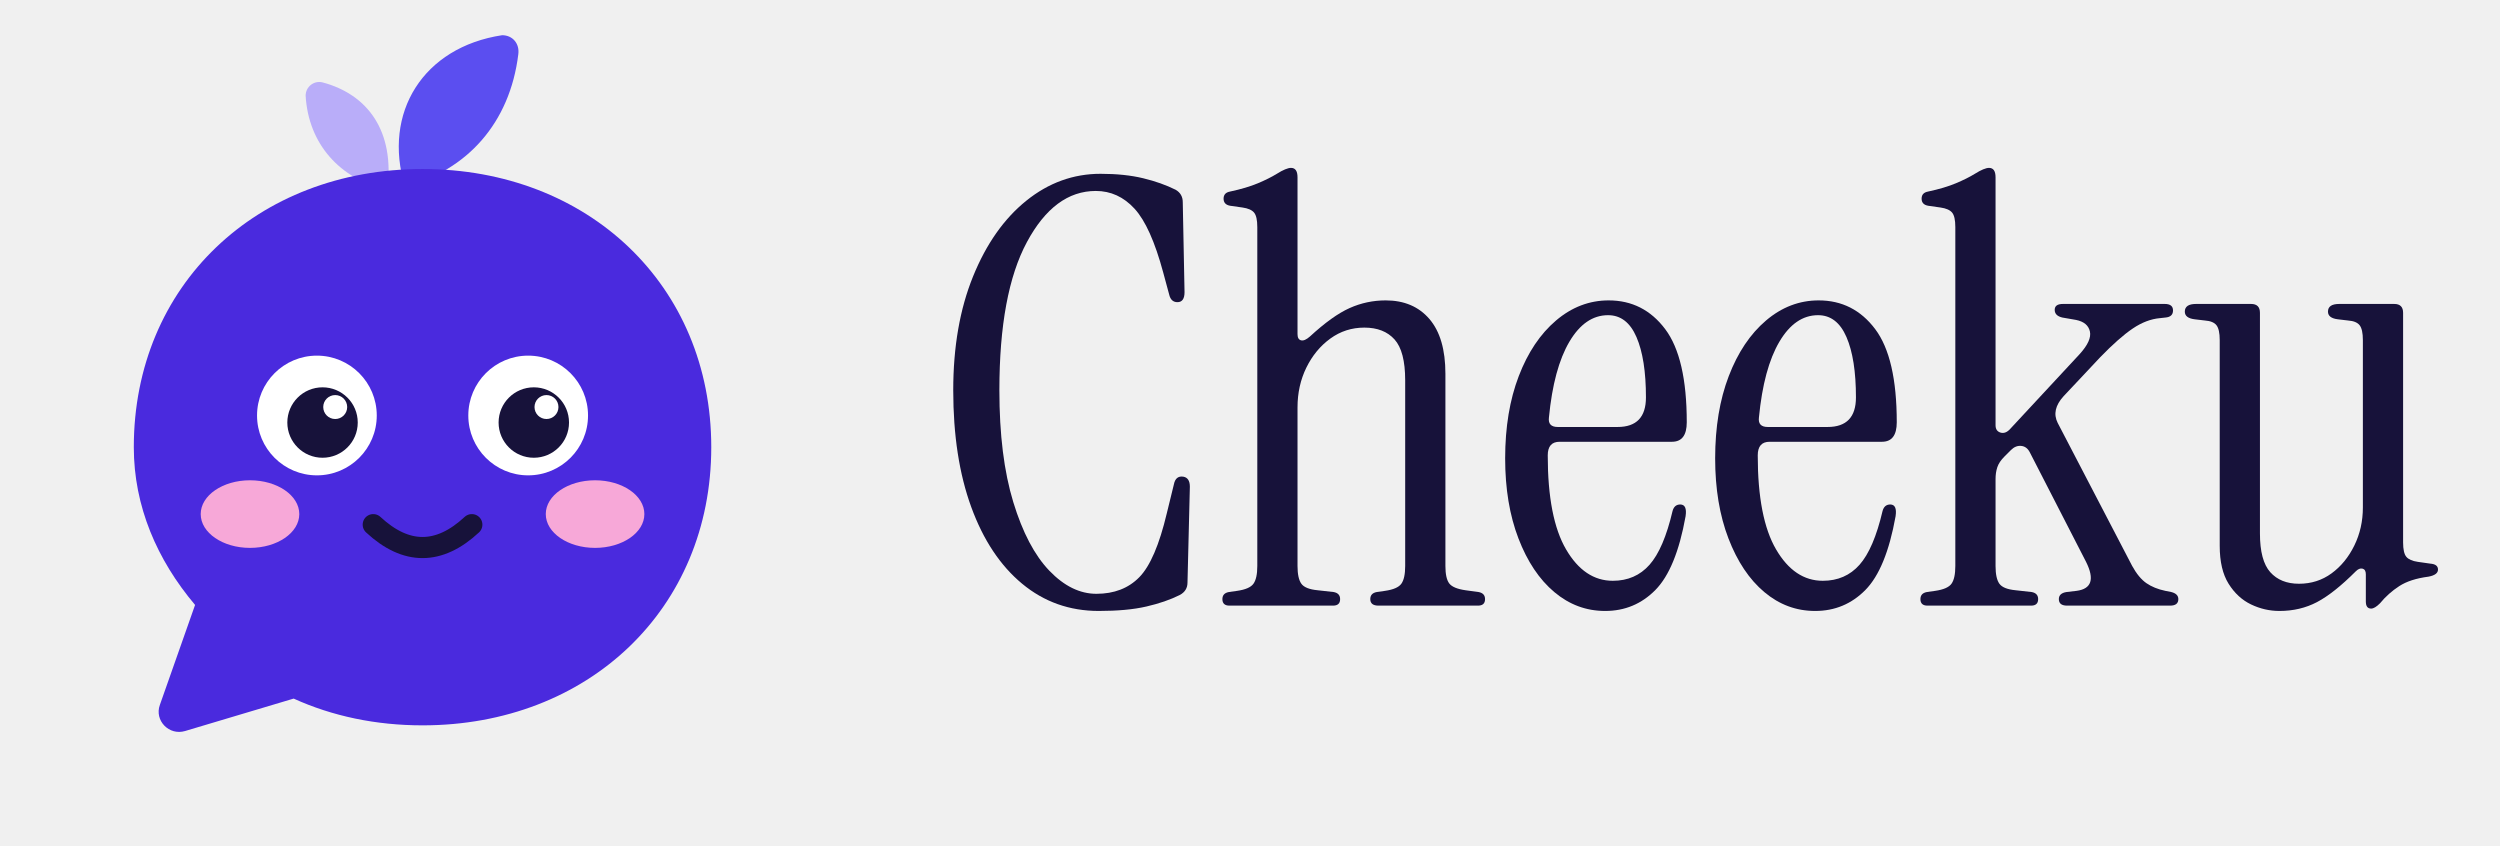
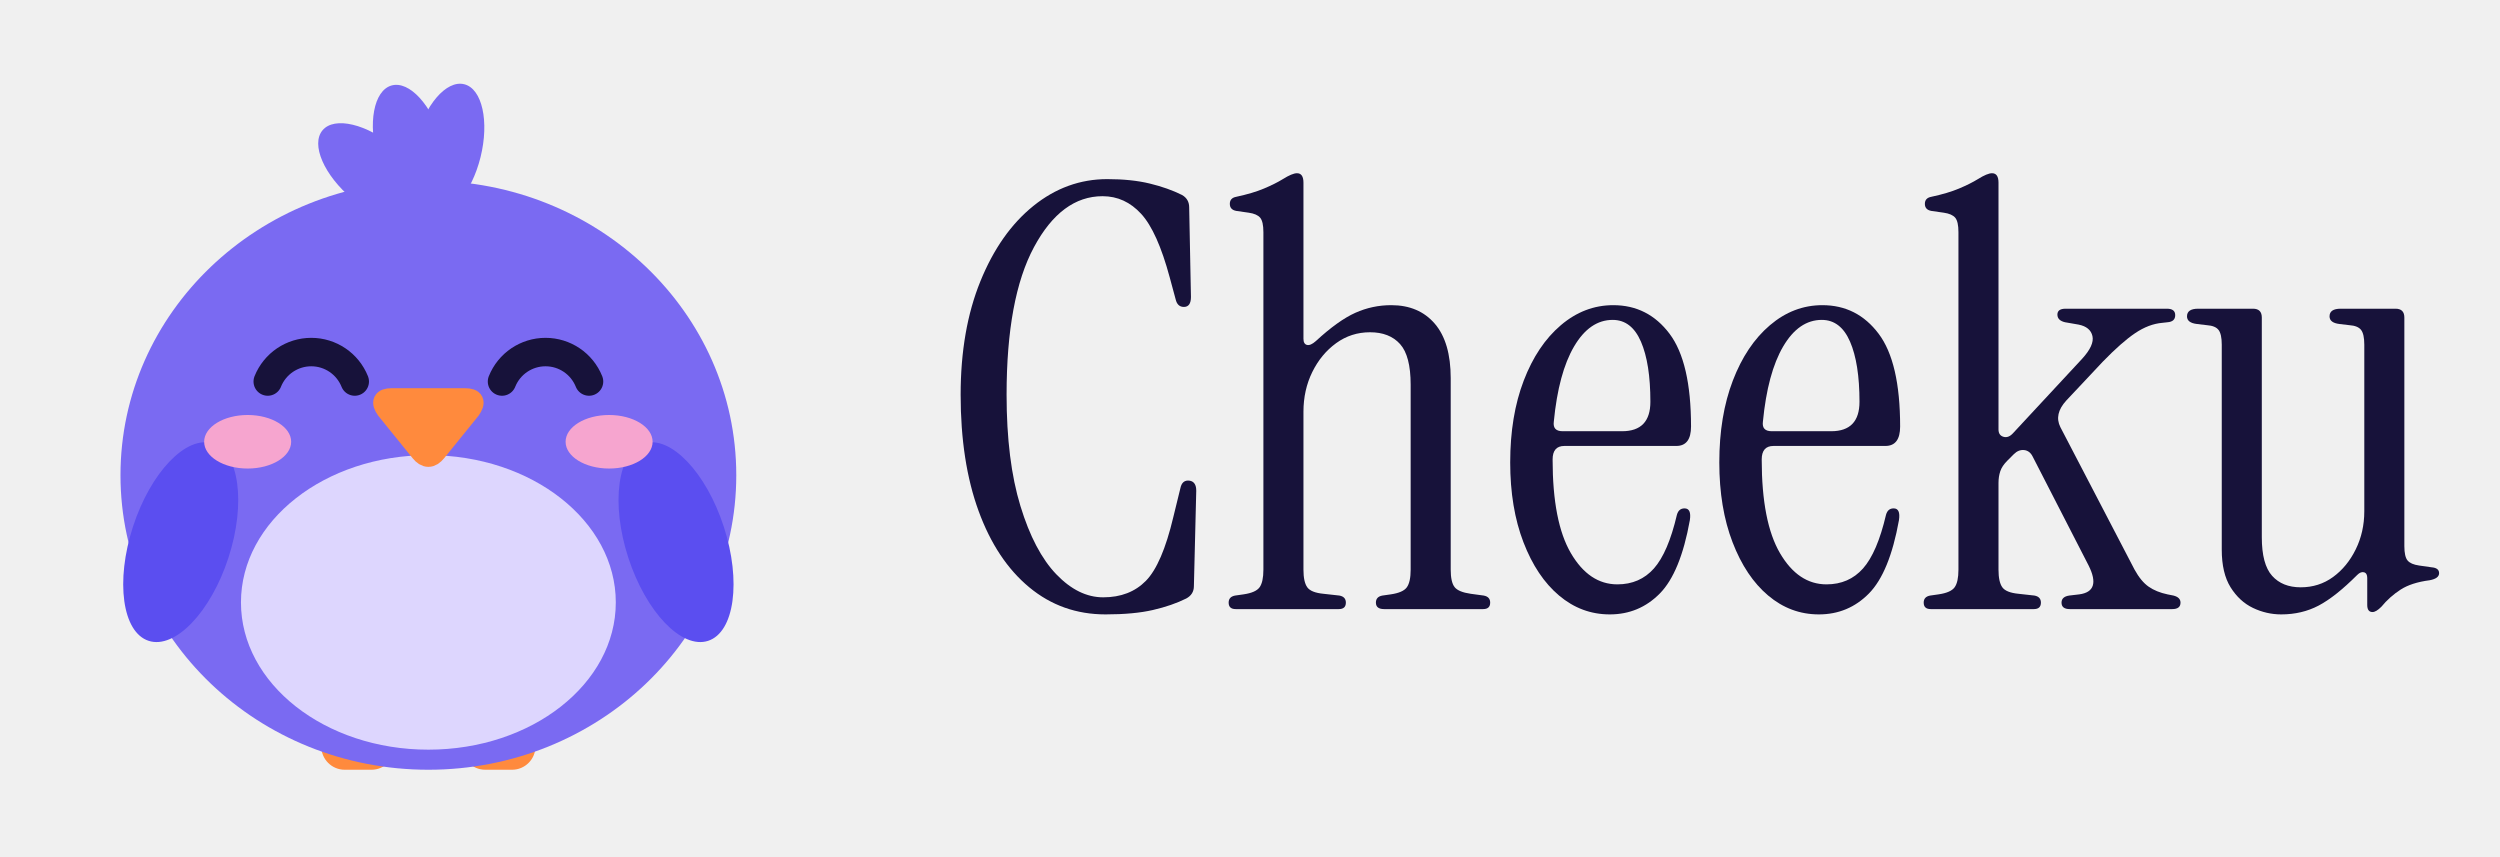
- <svg xmlns="http://www.w3.org/2000/svg" viewBox="0 0 355 120" width="355" height="120">
-   <path d="M55 27c-6.800-1.600-11.200-6.600-11.600-13.400 0-1.300 1.200-2.200 2.400-1.900 6.400 1.700 10.300 6.900 9.200 15.300z" fill="#b9adf9" />
-   <path d="M57.500 26.500c-3.200-10.500 2.600-19.800 13.800-21.500 1.500 0 2.500 1.200 2.300 2.700-1.200 9.800-7.300 16.500-16.100 18.800z" fill="#5b4ef0" />
-   <path d="M60 24c23.5 0 41 16.5 41 39.5S83.5 103 60 103c-6.6 0-12.8-1.3-18.3-3.8l-15.4 4.6c-2.3.7-4.4-1.5-3.6-3.7l5-14.2C22.300 79.500 19 71.900 19 63.500 19 40.500 36.500 24 60 24z" fill="#4a2ade" />
-   <ellipse cx="35.500" cy="73" rx="7" ry="4.800" fill="#f7a8d8" />
-   <ellipse cx="84.500" cy="73" rx="7" ry="4.800" fill="#f7a8d8" />
-   <circle cx="45" cy="59" r="8.500" fill="#ffffff" />
-   <circle cx="45.8" cy="60" r="5" fill="#17123a" />
-   <circle cx="47.6" cy="57.800" r="1.700" fill="#ffffff" />
-   <circle cx="75" cy="59" r="8.500" fill="#ffffff" />
-   <circle cx="75.8" cy="60" r="5" fill="#17123a" />
-   <circle cx="77.6" cy="57.800" r="1.700" fill="#ffffff" />
-   <path d="M53 74.500q7 6.500 14 0" fill="none" stroke="#17123a" stroke-width="3" stroke-linecap="round" />
-   <g transform="translate(132 86)">
+ <svg xmlns="http://www.w3.org/2000/svg" viewBox="0 0 747 256" width="747" height="256" role="img">
+   <g fill="#7a6af2" transform="rotate(-16 128 64)">
+     <ellipse cx="128" cy="44" rx="10" ry="20" />
+     <g transform="rotate(-34 128 66)">
+       <ellipse cx="128" cy="44" rx="10" ry="20" />
+     </g>
+     <g transform="rotate(30 128 66)">
+       <ellipse cx="128" cy="44" rx="10" ry="20" />
+     </g>
+   </g>
+   <g fill="#ff8a3d">
+     <rect x="96" y="216" width="22" height="14" rx="7" />
+     <rect x="138" y="216" width="22" height="14" rx="7" />
+   </g>
+   <g fill="#7a6af2">
+     <ellipse cx="128" cy="142" rx="92" ry="88" />
+   </g>
+   <ellipse cx="128" cy="180" rx="56" ry="44" fill="#ddd6fe" />
+   <g fill="#5b4ef0">
+     <ellipse cx="54" cy="162" rx="15" ry="31" transform="rotate(18 54 162)" />
+     <ellipse cx="202" cy="162" rx="15" ry="31" transform="rotate(-18 202 162)" />
+   </g>
+   <g fill="#f6a5cf">
+     <ellipse cx="74" cy="132" rx="13" ry="8" />
+     <ellipse cx="182" cy="132" rx="13" ry="8" />
+   </g>
+   <path d="M80 114 A14 14 0 0 1 106 114" fill="none" stroke="#17123a" stroke-width="8.5" stroke-linecap="round" />
+   <path d="M150 114 A14 14 0 0 1 176 114" fill="none" stroke="#17123a" stroke-width="8.5" stroke-linecap="round" />
+   <path d="M117 119 H139 Q143 119 140.6 122.4 L130.4 135 Q128 138 125.6 135 L115.4 122.4 Q113 119 117 119 Z" fill="#ff8a3d" stroke="#ff8a3d" stroke-width="6" stroke-linejoin="round" />
+   <g transform="translate(280 182)">
    <g fill="#17123a">
-       <path transform="translate(0.00 0) scale(0.084 -0.084)" d="M286 -9Q212 -9 156.5 37.0Q101 83 70.5 166.5Q40 250 40 364Q40 474 73.5 556.5Q107 639 163.5 684.5Q220 730 289 730Q330 730 361.0 722.5Q392 715 416 703Q428 696 428 682L431 530Q431 513 419 513Q408 513 405 526L395 563Q374 641 346.5 671.0Q319 701 281 701Q211 701 164.5 614.5Q118 528 118 364Q118 252 141.5 175.0Q165 98 202.5 59.0Q240 20 282 20Q327 20 354.5 48.0Q382 76 401 156L413 205Q416 220 429 218Q440 216 440 201L436 39Q436 25 423 18Q399 6 366.5 -1.5Q334 -9 286 -9Z" />
-       <path transform="translate(40.32 0) scale(0.084 -0.084)" d="M27 0Q15 0 15 11Q15 21 26 23L40 25Q61 28 67.5 37.0Q74 46 74 67V640Q74 658 68.5 664.5Q63 671 49 673L28 676Q17 678 17 688Q17 698 28 700Q56 706 75.0 714.0Q94 722 107 730Q123 740 131 740Q142 740 142 724V459Q142 450 148.0 448.5Q154 447 163 455Q201 490 230.0 503.0Q259 516 291 516Q338 516 365.0 484.5Q392 453 392 392V67Q392 46 398.5 37.5Q405 29 426 26L448 23Q459 21 459 11Q459 0 447 0H279Q265 0 265 11Q265 21 276 23L290 25Q311 28 317.5 37.0Q324 46 324 67V381Q324 430 306.0 450.0Q288 470 255 470Q223 470 197.5 451.5Q172 433 157.0 402.5Q142 372 142 335V67Q142 46 148.5 37.0Q155 28 176 26L203 23Q214 21 214 11Q214 0 202 0Z" />
-       <path transform="translate(79.80 0) scale(0.084 -0.084)" d="M192 -9Q144 -9 106.0 23.0Q68 55 45.5 113.5Q23 172 23 249Q23 328 46.0 388.0Q69 448 109.0 482.0Q149 516 198 516Q257 516 293.5 467.5Q330 419 330 310Q330 277 305 277H115Q95 277 95 254Q95 148 126.0 95.0Q157 42 205 42Q243 42 267.0 69.0Q291 96 306 160Q309 171 319 171Q331 171 328 151Q312 62 277.0 26.5Q242 -9 192 -9ZM112 302H213Q261 302 261 352Q261 417 245.0 454.0Q229 491 197 491Q158 491 131.5 446.0Q105 401 97 318Q95 302 112 302Z" />
-       <path transform="translate(109.62 0) scale(0.084 -0.084)" d="M192 -9Q144 -9 106.0 23.0Q68 55 45.5 113.5Q23 172 23 249Q23 328 46.0 388.0Q69 448 109.0 482.0Q149 516 198 516Q257 516 293.5 467.5Q330 419 330 310Q330 277 305 277H115Q95 277 95 254Q95 148 126.0 95.0Q157 42 205 42Q243 42 267.0 69.0Q291 96 306 160Q309 171 319 171Q331 171 328 151Q312 62 277.0 26.5Q242 -9 192 -9ZM112 302H213Q261 302 261 352Q261 417 245.0 454.0Q229 491 197 491Q158 491 131.5 446.0Q105 401 97 318Q95 302 112 302Z" />
-       <path transform="translate(139.44 0) scale(0.084 -0.084)" d="M27 0Q15 0 15 11Q15 21 26 23L40 25Q61 28 67.5 37.0Q74 46 74 67V640Q74 658 68.5 664.5Q63 671 49 673L28 676Q17 678 17 688Q17 698 28 700Q56 706 75.0 714.0Q94 722 107 730Q123 740 131 740Q142 740 142 724V305Q142 295 150.5 292.5Q159 290 167 299L284 425Q305 448 301.5 463.5Q298 479 278 483L255 487Q242 490 242 500Q242 510 256 510H428Q442 510 442 499Q442 488 429 487L420 486Q397 484 374.0 468.5Q351 453 319 420L257 354Q236 331 247 309L373 67Q384 47 397.0 38.0Q410 29 429 25L439 23Q451 20 451 11Q451 0 437 0H263Q249 0 249 11Q249 21 262 23L279 25Q317 30 295 74L200 259Q195 269 185.5 270.0Q176 271 168 263L157 252Q148 243 145.0 234.0Q142 225 142 214V67Q142 46 148.5 37.0Q155 28 176 26L203 23Q214 21 214 11Q214 0 202 0Z" />
-       <path transform="translate(177.32 0) scale(0.084 -0.084)" d="M171 -9Q146 -9 123.0 2.0Q100 13 85.0 37.0Q70 61 70 101V449Q70 467 64.5 474.0Q59 481 45 482L28 484Q11 486 11 497Q11 510 30 510H123Q138 510 138 495V122Q138 76 155.5 56.5Q173 37 204 37Q235 37 259.0 54.5Q283 72 297.5 101.5Q312 131 312 166V449Q312 467 306.5 474.0Q301 481 287 482L270 484Q253 486 253 497Q253 510 272 510H365Q380 510 380 495V107Q380 89 385.5 82.5Q391 76 405 74L426 71Q439 70 439 61Q439 52 423 49Q392 45 373.5 33.0Q355 21 341 4Q332 -5 326 -5Q317 -5 317 7V53Q317 61 311.5 62.5Q306 64 300 58Q263 21 234.5 6.0Q206 -9 171 -9Z" />
+       <path transform="translate(0.00 0) scale(0.176 -0.176)" d="M286 -9Q212 -9 156.5 37.0Q101 83 70.5 166.5Q40 250 40 364Q40 474 73.5 556.5Q107 639 163.5 684.5Q220 730 289 730Q330 730 361.0 722.5Q392 715 416 703Q428 696 428 682L431 530Q431 513 419 513Q408 513 405 526L395 563Q374 641 346.5 671.0Q319 701 281 701Q211 701 164.5 614.5Q118 528 118 364Q118 252 141.5 175.0Q165 98 202.5 59.0Q240 20 282 20Q327 20 354.5 48.0Q382 76 401 156L413 205Q416 220 429 218Q440 216 440 201L436 39Q436 25 423 18Q399 6 366.5 -1.5Q334 -9 286 -9Z" />
+       <path transform="translate(84.48 0) scale(0.176 -0.176)" d="M27 0Q15 0 15 11Q15 21 26 23L40 25Q61 28 67.5 37.0Q74 46 74 67V640Q74 658 68.5 664.5Q63 671 49 673L28 676Q17 678 17 688Q17 698 28 700Q56 706 75.0 714.0Q94 722 107 730Q123 740 131 740Q142 740 142 724V459Q142 450 148.0 448.5Q154 447 163 455Q201 490 230.0 503.0Q259 516 291 516Q338 516 365.0 484.5Q392 453 392 392V67Q392 46 398.5 37.5Q405 29 426 26L448 23Q459 21 459 11Q459 0 447 0H279Q265 0 265 11Q265 21 276 23L290 25Q311 28 317.5 37.0Q324 46 324 67V381Q324 430 306.0 450.0Q288 470 255 470Q223 470 197.5 451.5Q172 433 157.0 402.5Q142 372 142 335V67Q142 46 148.5 37.0Q155 28 176 26L203 23Q214 21 214 11Q214 0 202 0Z" />
+       <path transform="translate(167.20 0) scale(0.176 -0.176)" d="M192 -9Q144 -9 106.0 23.0Q68 55 45.5 113.5Q23 172 23 249Q23 328 46.0 388.0Q69 448 109.0 482.0Q149 516 198 516Q257 516 293.5 467.5Q330 419 330 310Q330 277 305 277H115Q95 277 95 254Q95 148 126.0 95.0Q157 42 205 42Q243 42 267.0 69.0Q291 96 306 160Q309 171 319 171Q331 171 328 151Q312 62 277.0 26.5Q242 -9 192 -9ZM112 302H213Q261 302 261 352Q261 417 245.0 454.0Q229 491 197 491Q158 491 131.5 446.0Q105 401 97 318Q95 302 112 302Z" />
+       <path transform="translate(229.68 0) scale(0.176 -0.176)" d="M192 -9Q144 -9 106.0 23.0Q68 55 45.5 113.5Q23 172 23 249Q23 328 46.0 388.0Q69 448 109.0 482.0Q149 516 198 516Q257 516 293.5 467.5Q330 419 330 310Q330 277 305 277H115Q95 277 95 254Q95 148 126.0 95.0Q157 42 205 42Q243 42 267.0 69.0Q291 96 306 160Q309 171 319 171Q331 171 328 151Q312 62 277.0 26.5Q242 -9 192 -9ZM112 302H213Q261 302 261 352Q261 417 245.0 454.0Q229 491 197 491Q158 491 131.5 446.0Q105 401 97 318Q95 302 112 302Z" />
+       <path transform="translate(292.16 0) scale(0.176 -0.176)" d="M27 0Q15 0 15 11Q15 21 26 23L40 25Q61 28 67.5 37.0Q74 46 74 67V640Q74 658 68.5 664.5Q63 671 49 673L28 676Q17 678 17 688Q17 698 28 700Q56 706 75.0 714.0Q94 722 107 730Q123 740 131 740Q142 740 142 724V305Q142 295 150.5 292.5Q159 290 167 299L284 425Q305 448 301.5 463.5Q298 479 278 483L255 487Q242 490 242 500Q242 510 256 510H428Q442 510 442 499Q442 488 429 487L420 486Q397 484 374.0 468.5Q351 453 319 420L257 354Q236 331 247 309L373 67Q384 47 397.0 38.0Q410 29 429 25L439 23Q451 20 451 11Q451 0 437 0H263Q249 0 249 11Q249 21 262 23L279 25Q317 30 295 74L200 259Q195 269 185.5 270.0Q176 271 168 263L157 252Q148 243 145.0 234.0Q142 225 142 214V67Q142 46 148.5 37.0Q155 28 176 26L203 23Q214 21 214 11Q214 0 202 0Z" />
+       <path transform="translate(371.54 0) scale(0.176 -0.176)" d="M171 -9Q146 -9 123.0 2.0Q100 13 85.0 37.0Q70 61 70 101V449Q70 467 64.5 474.0Q59 481 45 482L28 484Q11 486 11 497Q11 510 30 510H123Q138 510 138 495V122Q138 76 155.5 56.5Q173 37 204 37Q235 37 259.0 54.5Q283 72 297.5 101.5Q312 131 312 166V449Q312 467 306.5 474.0Q301 481 287 482L270 484Q253 486 253 497Q253 510 272 510H365Q380 510 380 495V107Q380 89 385.5 82.5Q391 76 405 74L426 71Q439 70 439 61Q439 52 423 49Q392 45 373.5 33.0Q355 21 341 4Q332 -5 326 -5Q317 -5 317 7V53Q317 61 311.5 62.5Q306 64 300 58Q263 21 234.5 6.0Q206 -9 171 -9Z" />
    </g>
  </g>
</svg>
